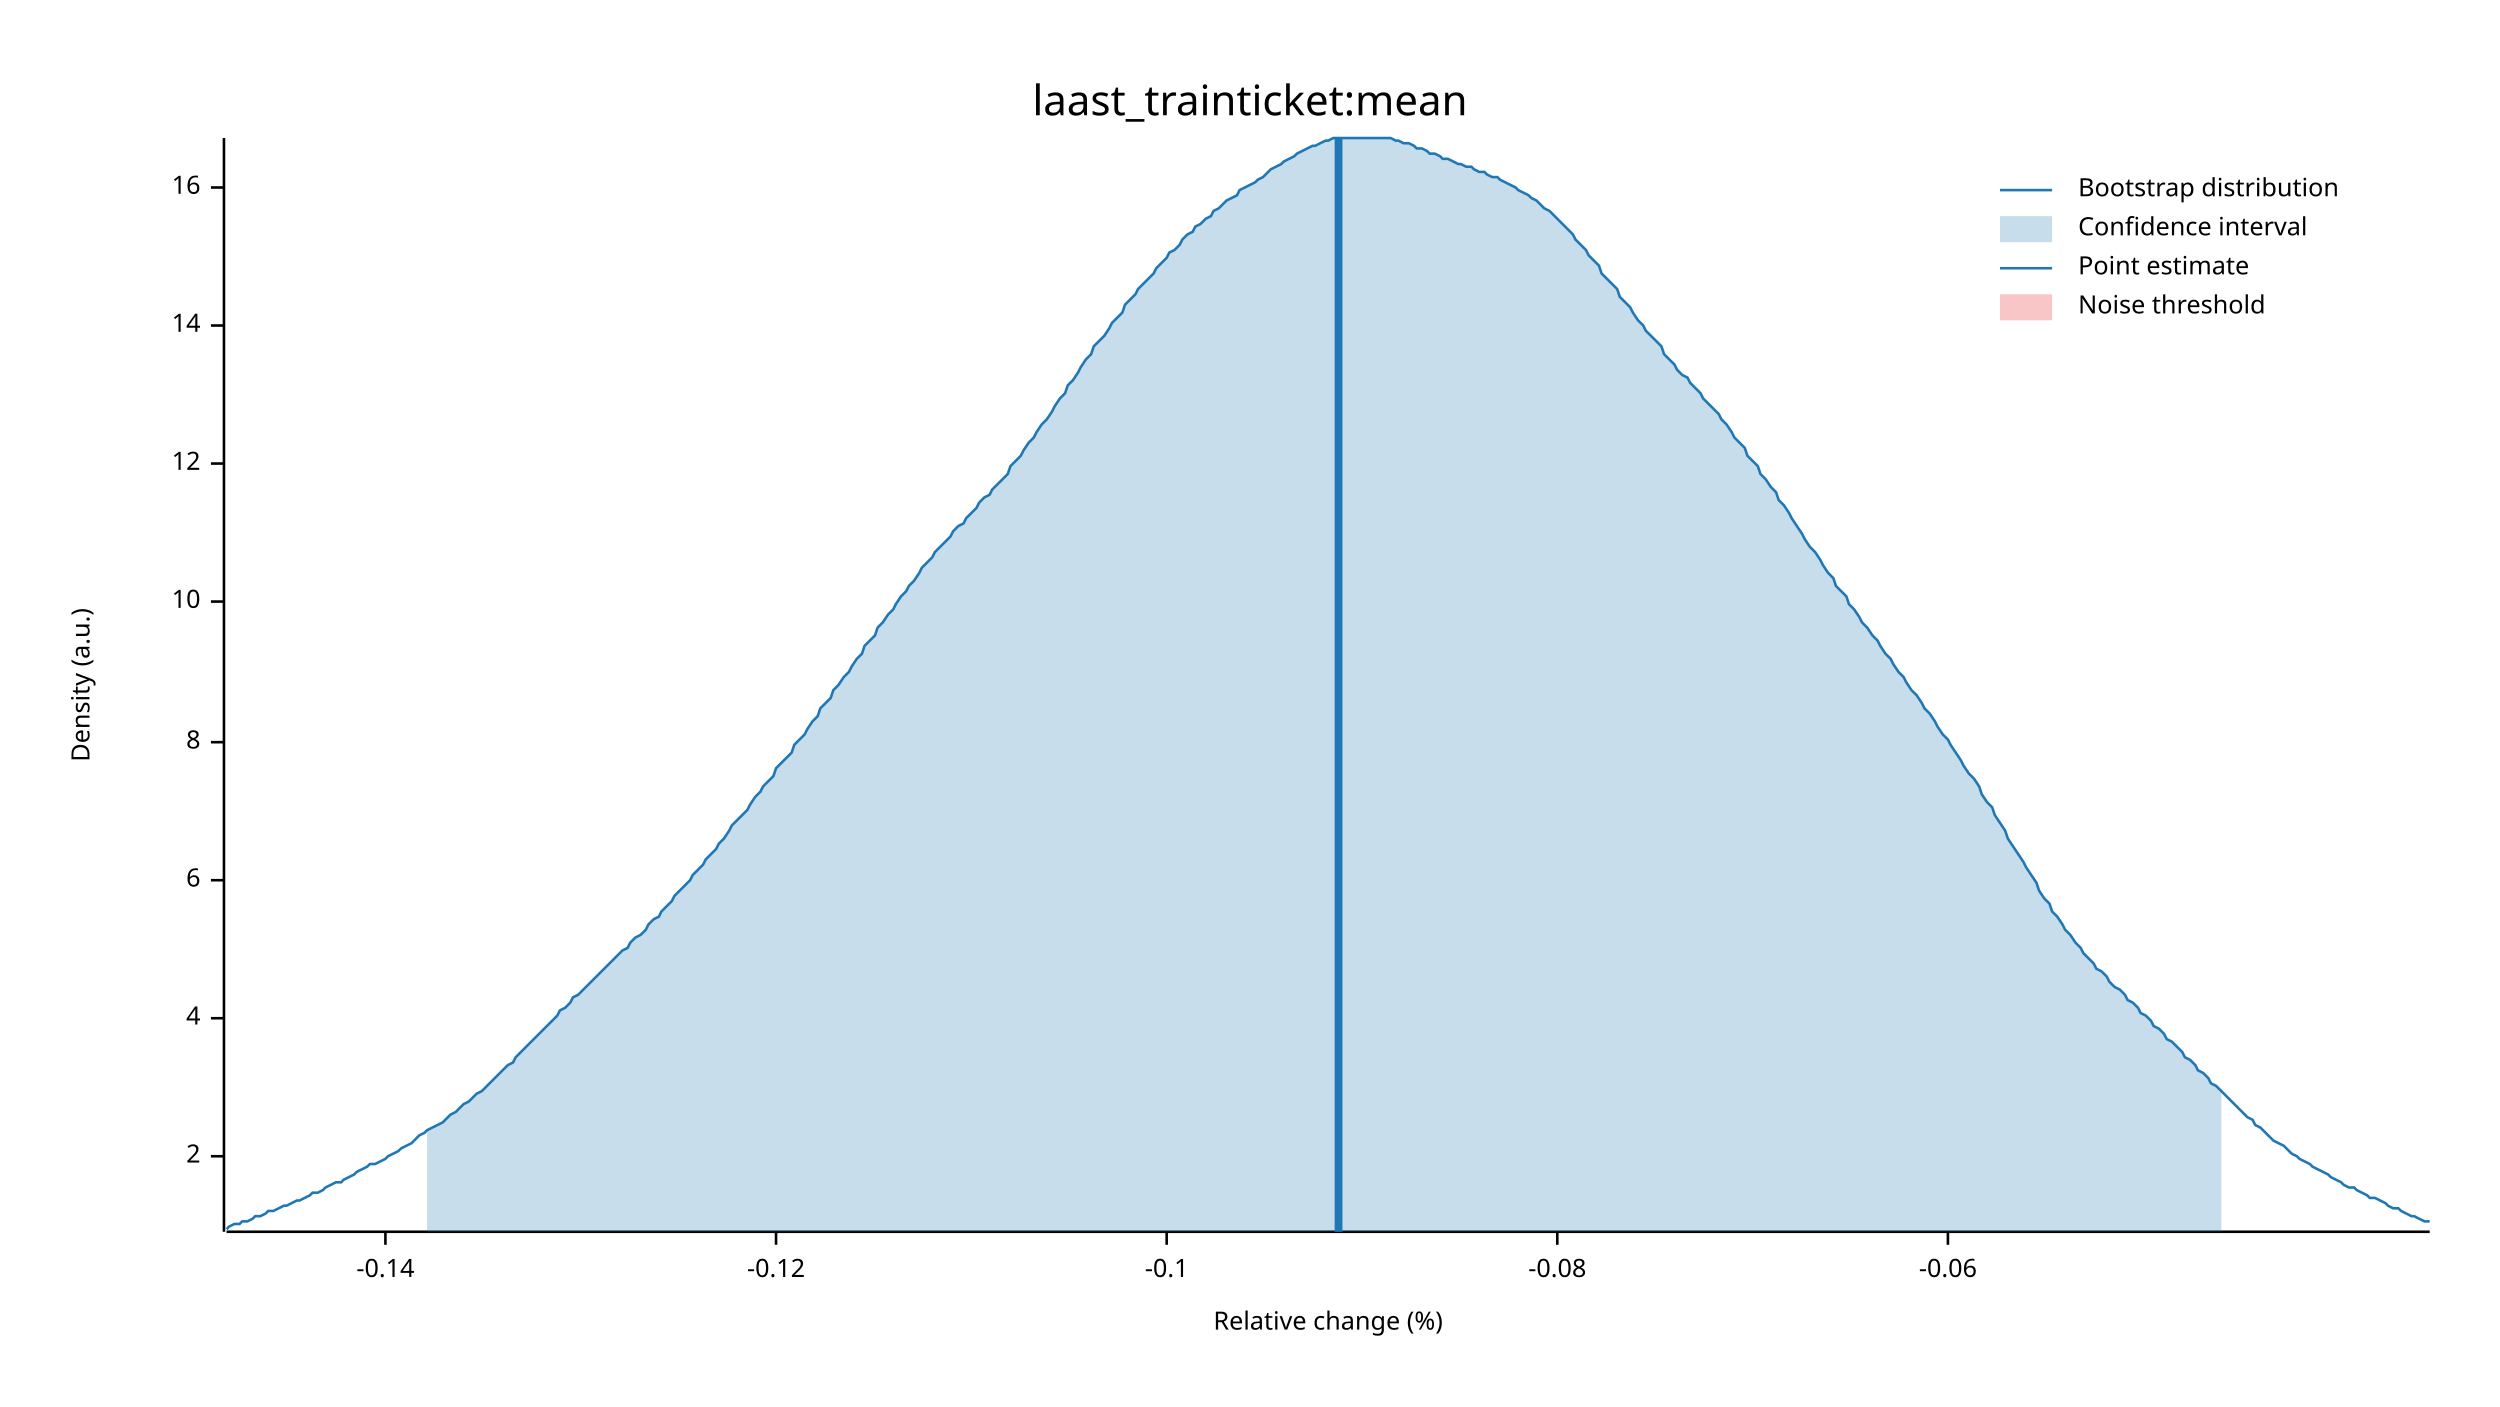
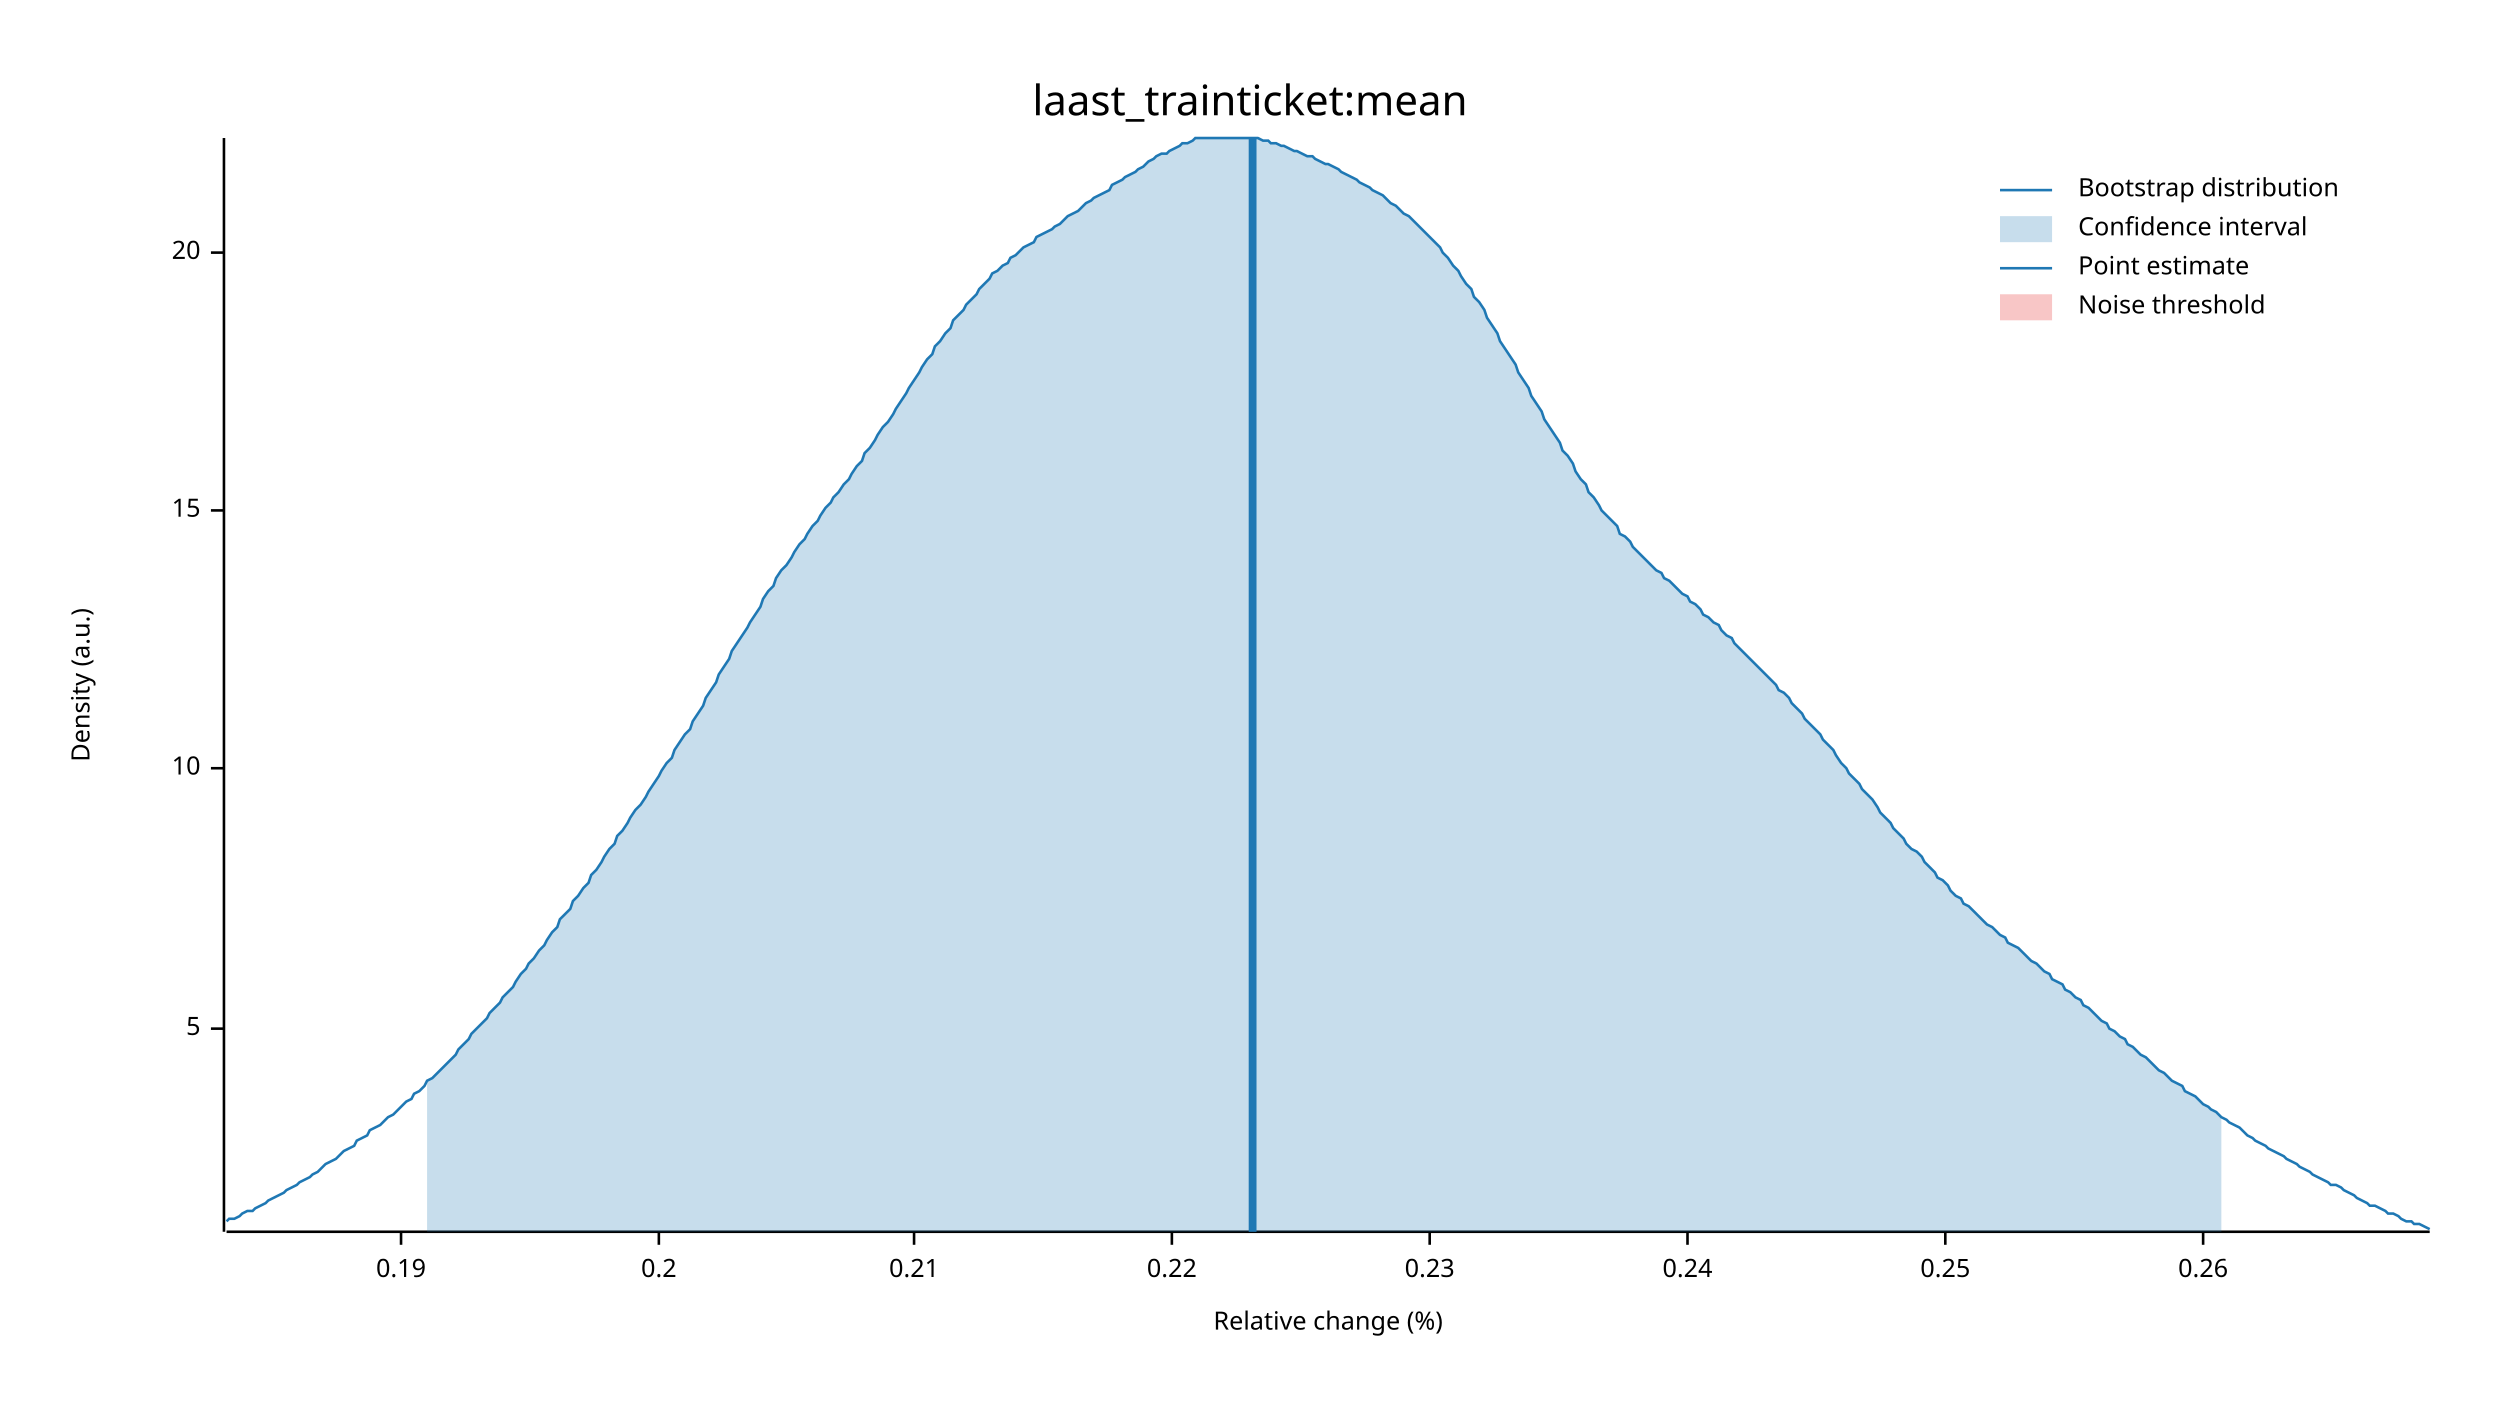
<svg xmlns="http://www.w3.org/2000/svg" width="960" height="540" viewBox="0 0 960 540">
  <text x="480" y="32" dy="0.76em" text-anchor="middle" font-family="sans-serif" font-size="16.129" opacity="1" fill="#000000">
laast_trainticket:mean
</text>
  <text x="27" y="263" dy="0.76em" text-anchor="middle" font-family="sans-serif" font-size="9.677" opacity="1" fill="#000000" transform="rotate(270, 27, 263)">
Density (a.u.)
</text>
  <text x="510" y="513" dy="-0.5ex" text-anchor="middle" font-family="sans-serif" font-size="9.677" opacity="1" fill="#000000">
Relative change (%)
</text>
  <polyline fill="none" opacity="1" stroke="#000000" stroke-width="1" points="86,53 86,473 " />
-   <text x="77" y="444" dy="0.5ex" text-anchor="end" font-family="sans-serif" font-size="9.677" opacity="1" fill="#000000">
- 2
+   <text x="77" y="395" dy="0.5ex" text-anchor="end" font-family="sans-serif" font-size="9.677" opacity="1" fill="#000000">
+ 5
</text>
-   <polyline fill="none" opacity="1" stroke="#000000" stroke-width="1" points="81,444 86,444 " />
-   <text x="77" y="391" dy="0.5ex" text-anchor="end" font-family="sans-serif" font-size="9.677" opacity="1" fill="#000000">
- 4
- </text>
-   <polyline fill="none" opacity="1" stroke="#000000" stroke-width="1" points="81,391 86,391 " />
-   <text x="77" y="338" dy="0.5ex" text-anchor="end" font-family="sans-serif" font-size="9.677" opacity="1" fill="#000000">
- 6
- </text>
-   <polyline fill="none" opacity="1" stroke="#000000" stroke-width="1" points="81,338 86,338 " />
-   <text x="77" y="285" dy="0.5ex" text-anchor="end" font-family="sans-serif" font-size="9.677" opacity="1" fill="#000000">
- 8
- </text>
-   <polyline fill="none" opacity="1" stroke="#000000" stroke-width="1" points="81,285 86,285 " />
-   <text x="77" y="231" dy="0.5ex" text-anchor="end" font-family="sans-serif" font-size="9.677" opacity="1" fill="#000000">
+   <polyline fill="none" opacity="1" stroke="#000000" stroke-width="1" points="81,395 86,395 " />
+   <text x="77" y="295" dy="0.5ex" text-anchor="end" font-family="sans-serif" font-size="9.677" opacity="1" fill="#000000">
10
</text>
-   <polyline fill="none" opacity="1" stroke="#000000" stroke-width="1" points="81,231 86,231 " />
-   <text x="77" y="178" dy="0.5ex" text-anchor="end" font-family="sans-serif" font-size="9.677" opacity="1" fill="#000000">
- 12
+   <polyline fill="none" opacity="1" stroke="#000000" stroke-width="1" points="81,295 86,295 " />
+   <text x="77" y="196" dy="0.5ex" text-anchor="end" font-family="sans-serif" font-size="9.677" opacity="1" fill="#000000">
+ 15
</text>
-   <polyline fill="none" opacity="1" stroke="#000000" stroke-width="1" points="81,178 86,178 " />
-   <text x="77" y="125" dy="0.5ex" text-anchor="end" font-family="sans-serif" font-size="9.677" opacity="1" fill="#000000">
- 14
+   <polyline fill="none" opacity="1" stroke="#000000" stroke-width="1" points="81,196 86,196 " />
+   <text x="77" y="97" dy="0.5ex" text-anchor="end" font-family="sans-serif" font-size="9.677" opacity="1" fill="#000000">
+ 20
</text>
-   <polyline fill="none" opacity="1" stroke="#000000" stroke-width="1" points="81,125 86,125 " />
-   <text x="77" y="72" dy="0.5ex" text-anchor="end" font-family="sans-serif" font-size="9.677" opacity="1" fill="#000000">
- 16
+   <polyline fill="none" opacity="1" stroke="#000000" stroke-width="1" points="81,97 86,97 " />
+   <polyline fill="none" opacity="1" stroke="#000000" stroke-width="1" points="87,473 933,473 " />
+   <text x="154" y="483" dy="0.76em" text-anchor="middle" font-family="sans-serif" font-size="9.677" opacity="1" fill="#000000">
+ 0.19
</text>
-   <polyline fill="none" opacity="1" stroke="#000000" stroke-width="1" points="81,72 86,72 " />
-   <polyline fill="none" opacity="1" stroke="#000000" stroke-width="1" points="87,473 933,473 " />
-   <text x="148" y="483" dy="0.76em" text-anchor="middle" font-family="sans-serif" font-size="9.677" opacity="1" fill="#000000">
- -0.14
+   <polyline fill="none" opacity="1" stroke="#000000" stroke-width="1" points="154,473 154,478 " />
+   <text x="253" y="483" dy="0.76em" text-anchor="middle" font-family="sans-serif" font-size="9.677" opacity="1" fill="#000000">
+ 0.2
</text>
-   <polyline fill="none" opacity="1" stroke="#000000" stroke-width="1" points="148,473 148,478 " />
-   <text x="298" y="483" dy="0.76em" text-anchor="middle" font-family="sans-serif" font-size="9.677" opacity="1" fill="#000000">
- -0.12
+   <polyline fill="none" opacity="1" stroke="#000000" stroke-width="1" points="253,473 253,478 " />
+   <text x="351" y="483" dy="0.76em" text-anchor="middle" font-family="sans-serif" font-size="9.677" opacity="1" fill="#000000">
+ 0.21
</text>
-   <polyline fill="none" opacity="1" stroke="#000000" stroke-width="1" points="298,473 298,478 " />
-   <text x="448" y="483" dy="0.76em" text-anchor="middle" font-family="sans-serif" font-size="9.677" opacity="1" fill="#000000">
- -0.1
+   <polyline fill="none" opacity="1" stroke="#000000" stroke-width="1" points="351,473 351,478 " />
+   <text x="450" y="483" dy="0.76em" text-anchor="middle" font-family="sans-serif" font-size="9.677" opacity="1" fill="#000000">
+ 0.22
</text>
-   <polyline fill="none" opacity="1" stroke="#000000" stroke-width="1" points="448,473 448,478 " />
-   <text x="598" y="483" dy="0.76em" text-anchor="middle" font-family="sans-serif" font-size="9.677" opacity="1" fill="#000000">
- -0.08
+   <polyline fill="none" opacity="1" stroke="#000000" stroke-width="1" points="450,473 450,478 " />
+   <text x="549" y="483" dy="0.76em" text-anchor="middle" font-family="sans-serif" font-size="9.677" opacity="1" fill="#000000">
+ 0.23
</text>
-   <polyline fill="none" opacity="1" stroke="#000000" stroke-width="1" points="598,473 598,478 " />
-   <text x="748" y="483" dy="0.76em" text-anchor="middle" font-family="sans-serif" font-size="9.677" opacity="1" fill="#000000">
- -0.06
+   <polyline fill="none" opacity="1" stroke="#000000" stroke-width="1" points="549,473 549,478 " />
+   <text x="648" y="483" dy="0.76em" text-anchor="middle" font-family="sans-serif" font-size="9.677" opacity="1" fill="#000000">
+ 0.24
</text>
-   <polyline fill="none" opacity="1" stroke="#000000" stroke-width="1" points="748,473 748,478 " />
-   <polyline fill="none" opacity="1" stroke="#1F78B4" stroke-width="1" points="87,472 88,471 90,470 92,470 93,469 95,469 97,468 98,467 100,467 102,466 103,465 105,465 107,464 109,463 110,463 112,462 114,461 115,461 117,460 119,459 120,458 122,458 124,457 125,456 127,455 129,454 131,454 132,453 134,452 136,451 137,450 139,449 141,448 142,447 144,447 146,446 148,445 149,444 151,443 153,442 154,441 156,440 158,439 159,438 161,436 163,435 164,434 166,433 168,432 170,431 171,430 173,428 175,427 176,426 178,424 180,423 181,422 183,420 185,419 187,417 188,416 190,414 192,412 193,411 195,409 197,408 198,406 200,404 202,402 203,401 205,399 207,397 209,395 210,394 212,392 214,390 215,388 217,387 219,385 220,383 222,382 224,380 226,378 227,377 229,375 231,373 232,372 234,370 236,368 237,367 239,365 241,364 242,362 244,360 246,359 248,357 249,355 251,353 253,352 254,350 256,348 258,346 259,344 261,342 263,340 265,338 266,336 268,334 270,332 271,330 273,328 275,326 276,324 278,322 280,319 281,317 283,315 285,313 287,311 288,309 290,306 292,304 293,302 295,300 297,298 298,295 300,293 302,291 304,289 305,286 307,284 309,282 310,280 312,277 314,275 315,272 317,270 319,268 320,265 322,263 324,260 326,258 327,256 329,253 331,251 332,248 334,246 336,244 337,241 339,239 341,236 343,234 344,232 346,229 348,227 349,225 351,223 353,220 354,218 356,216 358,214 359,212 361,210 363,208 365,206 366,204 368,202 370,201 371,199 373,197 375,195 376,193 378,191 380,190 381,188 383,186 385,184 387,182 388,179 390,177 392,175 393,173 395,170 397,168 398,166 400,163 402,161 404,158 405,156 407,153 409,151 410,148 412,146 414,143 415,141 417,138 419,136 420,133 422,131 424,129 426,126 427,124 429,122 431,120 432,117 434,115 436,113 437,111 439,109 441,107 443,105 444,103 446,101 448,99 449,97 451,96 453,94 454,92 456,90 458,89 459,87 461,86 463,84 465,83 466,81 468,80 470,78 471,77 473,76 475,75 476,73 478,72 480,71 482,70 483,69 485,68 487,66 488,65 490,64 492,63 493,62 495,61 497,60 498,59 500,58 502,57 504,56 505,56 507,55 509,54 510,54 512,53 514,53 515,53 517,53 519,53 521,53 522,53 524,53 526,53 527,53 529,53 531,53 532,53 534,53 536,54 537,54 539,55 541,55 543,56 544,57 546,57 548,58 549,59 551,59 553,60 554,61 556,61 558,62 560,63 561,63 563,64 565,64 566,65 568,66 570,66 571,67 573,68 575,68 576,69 578,70 580,71 582,72 583,73 585,74 587,75 588,76 590,77 592,79 593,80 595,81 597,83 599,85 600,86 602,88 604,90 605,92 607,94 609,96 610,98 612,100 614,102 615,105 617,107 619,109 621,111 622,114 624,116 626,118 627,120 629,123 631,125 632,127 634,129 636,131 638,133 639,136 641,138 643,140 644,142 646,144 648,145 649,147 651,149 653,151 654,153 656,155 658,157 660,159 661,161 663,163 665,166 666,168 668,170 670,172 671,175 673,177 675,179 676,182 678,184 680,187 682,189 683,192 685,194 687,197 688,199 690,202 692,205 693,207 695,210 697,212 699,215 700,217 702,220 704,222 705,225 707,227 709,229 710,232 712,234 714,237 715,239 717,241 719,244 721,246 722,248 724,251 726,253 727,255 729,258 731,260 732,262 734,265 736,267 738,270 739,272 741,274 743,277 744,279 746,282 748,284 749,286 751,289 753,292 754,294 756,297 758,299 760,302 761,305 763,308 765,310 766,313 768,316 770,319 771,322 773,325 775,328 777,331 778,333 780,336 782,339 783,342 785,345 787,347 788,350 790,352 792,355 793,357 795,359 797,362 799,364 800,366 802,368 804,370 805,372 807,373 809,375 810,377 812,379 814,380 816,382 817,384 819,385 821,387 822,389 824,390 826,392 827,394 829,395 831,397 832,399 834,400 836,402 838,404 839,406 841,407 843,409 844,411 846,412 848,414 849,416 851,417 853,419 855,421 856,422 858,424 860,426 861,427 863,429 865,430 866,432 868,433 870,435 871,436 873,438 875,439 877,440 878,441 880,443 882,444 883,445 885,446 887,447 888,448 890,449 892,450 894,451 895,452 897,453 899,454 900,455 902,456 904,456 905,457 907,458 909,459 910,460 912,460 914,461 916,462 917,463 919,464 921,464 922,465 924,466 926,467 927,467 929,468 931,469 933,469 " />
-   <polygon opacity="0.25" fill="#1F78B4" points="164,434 166,433 168,432 170,431 171,430 173,428 175,427 176,426 178,424 180,423 181,422 183,420 185,419 187,417 188,416 190,414 192,412 193,411 195,409 197,408 198,406 200,404 202,402 203,401 205,399 207,397 209,395 210,394 212,392 214,390 215,388 217,387 219,385 220,383 222,382 224,380 226,378 227,377 229,375 231,373 232,372 234,370 236,368 237,367 239,365 241,364 242,362 244,360 246,359 248,357 249,355 251,353 253,352 254,350 256,348 258,346 259,344 261,342 263,340 265,338 266,336 268,334 270,332 271,330 273,328 275,326 276,324 278,322 280,319 281,317 283,315 285,313 287,311 288,309 290,306 292,304 293,302 295,300 297,298 298,295 300,293 302,291 304,289 305,286 307,284 309,282 310,280 312,277 314,275 315,272 317,270 319,268 320,265 322,263 324,260 326,258 327,256 329,253 331,251 332,248 334,246 336,244 337,241 339,239 341,236 343,234 344,232 346,229 348,227 349,225 351,223 353,220 354,218 356,216 358,214 359,212 361,210 363,208 365,206 366,204 368,202 370,201 371,199 373,197 375,195 376,193 378,191 380,190 381,188 383,186 385,184 387,182 388,179 390,177 392,175 393,173 395,170 397,168 398,166 400,163 402,161 404,158 405,156 407,153 409,151 410,148 412,146 414,143 415,141 417,138 419,136 420,133 422,131 424,129 426,126 427,124 429,122 431,120 432,117 434,115 436,113 437,111 439,109 441,107 443,105 444,103 446,101 448,99 449,97 451,96 453,94 454,92 456,90 458,89 459,87 461,86 463,84 465,83 466,81 468,80 470,78 471,77 473,76 475,75 476,73 478,72 480,71 482,70 483,69 485,68 487,66 488,65 490,64 492,63 493,62 495,61 497,60 498,59 500,58 502,57 504,56 505,56 507,55 509,54 510,54 512,53 514,53 515,53 517,53 519,53 521,53 522,53 524,53 526,53 527,53 529,53 531,53 532,53 534,53 536,54 537,54 539,55 541,55 543,56 544,57 546,57 548,58 549,59 551,59 553,60 554,61 556,61 558,62 560,63 561,63 563,64 565,64 566,65 568,66 570,66 571,67 573,68 575,68 576,69 578,70 580,71 582,72 583,73 585,74 587,75 588,76 590,77 592,79 593,80 595,81 597,83 599,85 600,86 602,88 604,90 605,92 607,94 609,96 610,98 612,100 614,102 615,105 617,107 619,109 621,111 622,114 624,116 626,118 627,120 629,123 631,125 632,127 634,129 636,131 638,133 639,136 641,138 643,140 644,142 646,144 648,145 649,147 651,149 653,151 654,153 656,155 658,157 660,159 661,161 663,163 665,166 666,168 668,170 670,172 671,175 673,177 675,179 676,182 678,184 680,187 682,189 683,192 685,194 687,197 688,199 690,202 692,205 693,207 695,210 697,212 699,215 700,217 702,220 704,222 705,225 707,227 709,229 710,232 712,234 714,237 715,239 717,241 719,244 721,246 722,248 724,251 726,253 727,255 729,258 731,260 732,262 734,265 736,267 738,270 739,272 741,274 743,277 744,279 746,282 748,284 749,286 751,289 753,292 754,294 756,297 758,299 760,302 761,305 763,308 765,310 766,313 768,316 770,319 771,322 773,325 775,328 777,331 778,333 780,336 782,339 783,342 785,345 787,347 788,350 790,352 792,355 793,357 795,359 797,362 799,364 800,366 802,368 804,370 805,372 807,373 809,375 810,377 812,379 814,380 816,382 817,384 819,385 821,387 822,389 824,390 826,392 827,394 829,395 831,397 832,399 834,400 836,402 838,404 839,406 841,407 843,409 844,411 846,412 848,414 849,416 851,417 853,419 853,473 164,473 " />
-   <polyline fill="none" opacity="1" stroke="#1F78B4" stroke-width="3" points="514,473 514,53 " />
+   <polyline fill="none" opacity="1" stroke="#000000" stroke-width="1" points="648,473 648,478 " />
+   <text x="747" y="483" dy="0.76em" text-anchor="middle" font-family="sans-serif" font-size="9.677" opacity="1" fill="#000000">
+ 0.25
+ </text>
+   <polyline fill="none" opacity="1" stroke="#000000" stroke-width="1" points="747,473 747,478 " />
+   <text x="846" y="483" dy="0.76em" text-anchor="middle" font-family="sans-serif" font-size="9.677" opacity="1" fill="#000000">
+ 0.26
+ </text>
+   <polyline fill="none" opacity="1" stroke="#000000" stroke-width="1" points="846,473 846,478 " />
+   <polyline fill="none" opacity="1" stroke="#1F78B4" stroke-width="1" points="87,469 88,468 90,468 92,467 93,466 95,465 97,465 98,464 100,463 102,462 103,461 105,460 107,459 109,458 110,457 112,456 114,455 115,454 117,453 119,452 120,451 122,450 124,448 125,447 127,446 129,445 131,443 132,442 134,441 136,440 137,438 139,437 141,436 142,434 144,433 146,432 148,430 149,429 151,428 153,426 154,425 156,423 158,422 159,420 161,419 163,417 164,415 166,414 168,412 170,410 171,409 173,407 175,405 176,403 178,401 180,399 181,397 183,395 185,393 187,391 188,389 190,387 192,385 193,383 195,381 197,379 198,377 200,374 202,372 203,370 205,368 207,365 209,363 210,361 212,358 214,356 215,353 217,351 219,349 220,346 222,344 224,341 226,339 227,336 229,334 231,331 232,329 234,326 236,324 237,321 239,319 241,316 242,314 244,311 246,309 248,306 249,304 251,301 253,298 254,296 256,293 258,291 259,288 261,285 263,282 265,280 266,277 268,274 270,271 271,268 273,265 275,262 276,259 278,256 280,253 281,250 283,247 285,244 287,241 288,239 290,236 292,233 293,230 295,227 297,225 298,222 300,219 302,217 304,214 305,212 307,209 309,207 310,205 312,202 314,200 315,198 317,195 319,193 320,191 322,189 324,186 326,184 327,182 329,179 331,177 332,174 334,172 336,169 337,167 339,164 341,162 343,159 344,157 346,154 348,151 349,149 351,146 353,143 354,141 356,138 358,136 359,133 361,131 363,128 365,126 366,123 368,121 370,119 371,117 373,115 375,113 376,111 378,109 380,107 381,105 383,104 385,102 387,101 388,99 390,98 392,96 393,95 395,94 397,93 398,91 400,90 402,89 404,88 405,87 407,86 409,84 410,83 412,82 414,81 415,80 417,78 419,77 420,76 422,75 424,74 426,73 427,71 429,70 431,69 432,68 434,67 436,66 437,65 439,64 441,62 443,61 444,60 446,59 448,59 449,58 451,57 453,56 454,55 456,55 458,54 459,53 461,53 463,53 465,53 466,53 468,53 470,53 471,53 473,53 475,53 476,53 478,53 480,53 482,53 483,53 485,54 487,54 488,55 490,55 492,56 493,56 495,57 497,58 498,58 500,59 502,60 504,60 505,61 507,62 509,63 510,63 512,64 514,65 515,66 517,67 519,68 521,69 522,70 524,71 526,72 527,73 529,74 531,75 532,76 534,78 536,79 537,80 539,82 541,83 543,85 544,86 546,88 548,90 549,91 551,93 553,95 554,97 556,99 558,102 560,104 561,106 563,109 565,111 566,114 568,116 570,119 571,122 573,125 575,128 576,131 578,134 580,137 582,140 583,143 585,146 587,149 588,152 590,155 592,158 593,161 595,164 597,167 599,170 600,173 602,175 604,178 605,181 607,184 609,186 610,189 612,191 614,194 615,196 617,198 619,200 621,202 622,205 624,206 626,208 627,210 629,212 631,214 632,215 634,217 636,219 638,220 639,222 641,223 643,225 644,226 646,228 648,229 649,231 651,232 653,234 654,236 656,237 658,239 660,240 661,242 663,244 665,245 666,247 668,249 670,251 671,252 673,254 675,256 676,257 678,259 680,261 682,263 683,265 685,266 687,268 688,270 690,272 692,274 693,276 695,278 697,280 699,282 700,284 702,286 704,288 705,290 707,293 709,295 710,297 712,299 714,301 715,303 717,305 719,307 721,310 722,312 724,314 726,316 727,318 729,320 731,322 732,324 734,326 736,327 738,329 739,331 741,333 743,335 744,337 746,338 748,340 749,342 751,344 753,345 754,347 756,348 758,350 760,352 761,353 763,355 765,356 766,357 768,359 770,360 771,362 773,363 775,364 777,366 778,367 780,369 782,370 783,371 785,373 787,374 788,376 790,377 792,378 793,380 795,381 797,383 799,384 800,386 802,387 804,389 805,390 807,392 809,393 810,395 812,396 814,398 816,399 817,401 819,402 821,404 822,405 824,406 826,408 827,409 829,411 831,412 832,413 834,415 836,416 838,417 839,419 841,420 843,421 844,422 846,424 848,425 849,426 851,427 853,429 855,430 856,431 858,432 860,433 861,434 863,436 865,437 866,438 868,439 870,440 871,441 873,442 875,443 877,444 878,445 880,446 882,447 883,448 885,449 887,450 888,451 890,452 892,453 894,454 895,455 897,455 899,456 900,457 902,458 904,459 905,460 907,461 909,462 910,463 912,463 914,464 916,465 917,466 919,466 921,467 922,468 924,469 926,469 927,470 929,470 931,471 933,472 " />
+   <polygon opacity="0.25" fill="#1F78B4" points="164,415 166,414 168,412 170,410 171,409 173,407 175,405 176,403 178,401 180,399 181,397 183,395 185,393 187,391 188,389 190,387 192,385 193,383 195,381 197,379 198,377 200,374 202,372 203,370 205,368 207,365 209,363 210,361 212,358 214,356 215,353 217,351 219,349 220,346 222,344 224,341 226,339 227,336 229,334 231,331 232,329 234,326 236,324 237,321 239,319 241,316 242,314 244,311 246,309 248,306 249,304 251,301 253,298 254,296 256,293 258,291 259,288 261,285 263,282 265,280 266,277 268,274 270,271 271,268 273,265 275,262 276,259 278,256 280,253 281,250 283,247 285,244 287,241 288,239 290,236 292,233 293,230 295,227 297,225 298,222 300,219 302,217 304,214 305,212 307,209 309,207 310,205 312,202 314,200 315,198 317,195 319,193 320,191 322,189 324,186 326,184 327,182 329,179 331,177 332,174 334,172 336,169 337,167 339,164 341,162 343,159 344,157 346,154 348,151 349,149 351,146 353,143 354,141 356,138 358,136 359,133 361,131 363,128 365,126 366,123 368,121 370,119 371,117 373,115 375,113 376,111 378,109 380,107 381,105 383,104 385,102 387,101 388,99 390,98 392,96 393,95 395,94 397,93 398,91 400,90 402,89 404,88 405,87 407,86 409,84 410,83 412,82 414,81 415,80 417,78 419,77 420,76 422,75 424,74 426,73 427,71 429,70 431,69 432,68 434,67 436,66 437,65 439,64 441,62 443,61 444,60 446,59 448,59 449,58 451,57 453,56 454,55 456,55 458,54 459,53 461,53 463,53 465,53 466,53 468,53 470,53 471,53 473,53 475,53 476,53 478,53 480,53 482,53 483,53 485,54 487,54 488,55 490,55 492,56 493,56 495,57 497,58 498,58 500,59 502,60 504,60 505,61 507,62 509,63 510,63 512,64 514,65 515,66 517,67 519,68 521,69 522,70 524,71 526,72 527,73 529,74 531,75 532,76 534,78 536,79 537,80 539,82 541,83 543,85 544,86 546,88 548,90 549,91 551,93 553,95 554,97 556,99 558,102 560,104 561,106 563,109 565,111 566,114 568,116 570,119 571,122 573,125 575,128 576,131 578,134 580,137 582,140 583,143 585,146 587,149 588,152 590,155 592,158 593,161 595,164 597,167 599,170 600,173 602,175 604,178 605,181 607,184 609,186 610,189 612,191 614,194 615,196 617,198 619,200 621,202 622,205 624,206 626,208 627,210 629,212 631,214 632,215 634,217 636,219 638,220 639,222 641,223 643,225 644,226 646,228 648,229 649,231 651,232 653,234 654,236 656,237 658,239 660,240 661,242 663,244 665,245 666,247 668,249 670,251 671,252 673,254 675,256 676,257 678,259 680,261 682,263 683,265 685,266 687,268 688,270 690,272 692,274 693,276 695,278 697,280 699,282 700,284 702,286 704,288 705,290 707,293 709,295 710,297 712,299 714,301 715,303 717,305 719,307 721,310 722,312 724,314 726,316 727,318 729,320 731,322 732,324 734,326 736,327 738,329 739,331 741,333 743,335 744,337 746,338 748,340 749,342 751,344 753,345 754,347 756,348 758,350 760,352 761,353 763,355 765,356 766,357 768,359 770,360 771,362 773,363 775,364 777,366 778,367 780,369 782,370 783,371 785,373 787,374 788,376 790,377 792,378 793,380 795,381 797,383 799,384 800,386 802,387 804,389 805,390 807,392 809,393 810,395 812,396 814,398 816,399 817,401 819,402 821,404 822,405 824,406 826,408 827,409 829,411 831,412 832,413 834,415 836,416 838,417 839,419 841,420 843,421 844,422 846,424 848,425 849,426 851,427 853,429 853,473 164,473 " />
+   <polyline fill="none" opacity="1" stroke="#1F78B4" stroke-width="3" points="481,473 481,53 " />
  <rect x="510" y="53" width="0" height="419" opacity="0.1" fill="#E31A1C" stroke="none" />
  <text x="798" y="68" dy="0.76em" text-anchor="start" font-family="sans-serif" font-size="9.677" opacity="1" fill="#000000">
Bootstrap distribution
</text>
  <text x="798" y="83" dy="0.76em" text-anchor="start" font-family="sans-serif" font-size="9.677" opacity="1" fill="#000000">
Confidence interval
</text>
  <text x="798" y="98" dy="0.76em" text-anchor="start" font-family="sans-serif" font-size="9.677" opacity="1" fill="#000000">
Point estimate
</text>
  <text x="798" y="113" dy="0.76em" text-anchor="start" font-family="sans-serif" font-size="9.677" opacity="1" fill="#000000">
Noise threshold
</text>
  <polyline fill="none" opacity="1" stroke="#1F78B4" stroke-width="1" points="768,73 788,73 " />
  <rect x="768" y="83" width="20" height="10" opacity="0.25" fill="#1F78B4" stroke="none" />
  <polyline fill="none" opacity="1" stroke="#1F78B4" stroke-width="1" points="768,103 788,103 " />
  <rect x="768" y="113" width="20" height="10" opacity="0.25" fill="#E31A1C" stroke="none" />
</svg>
